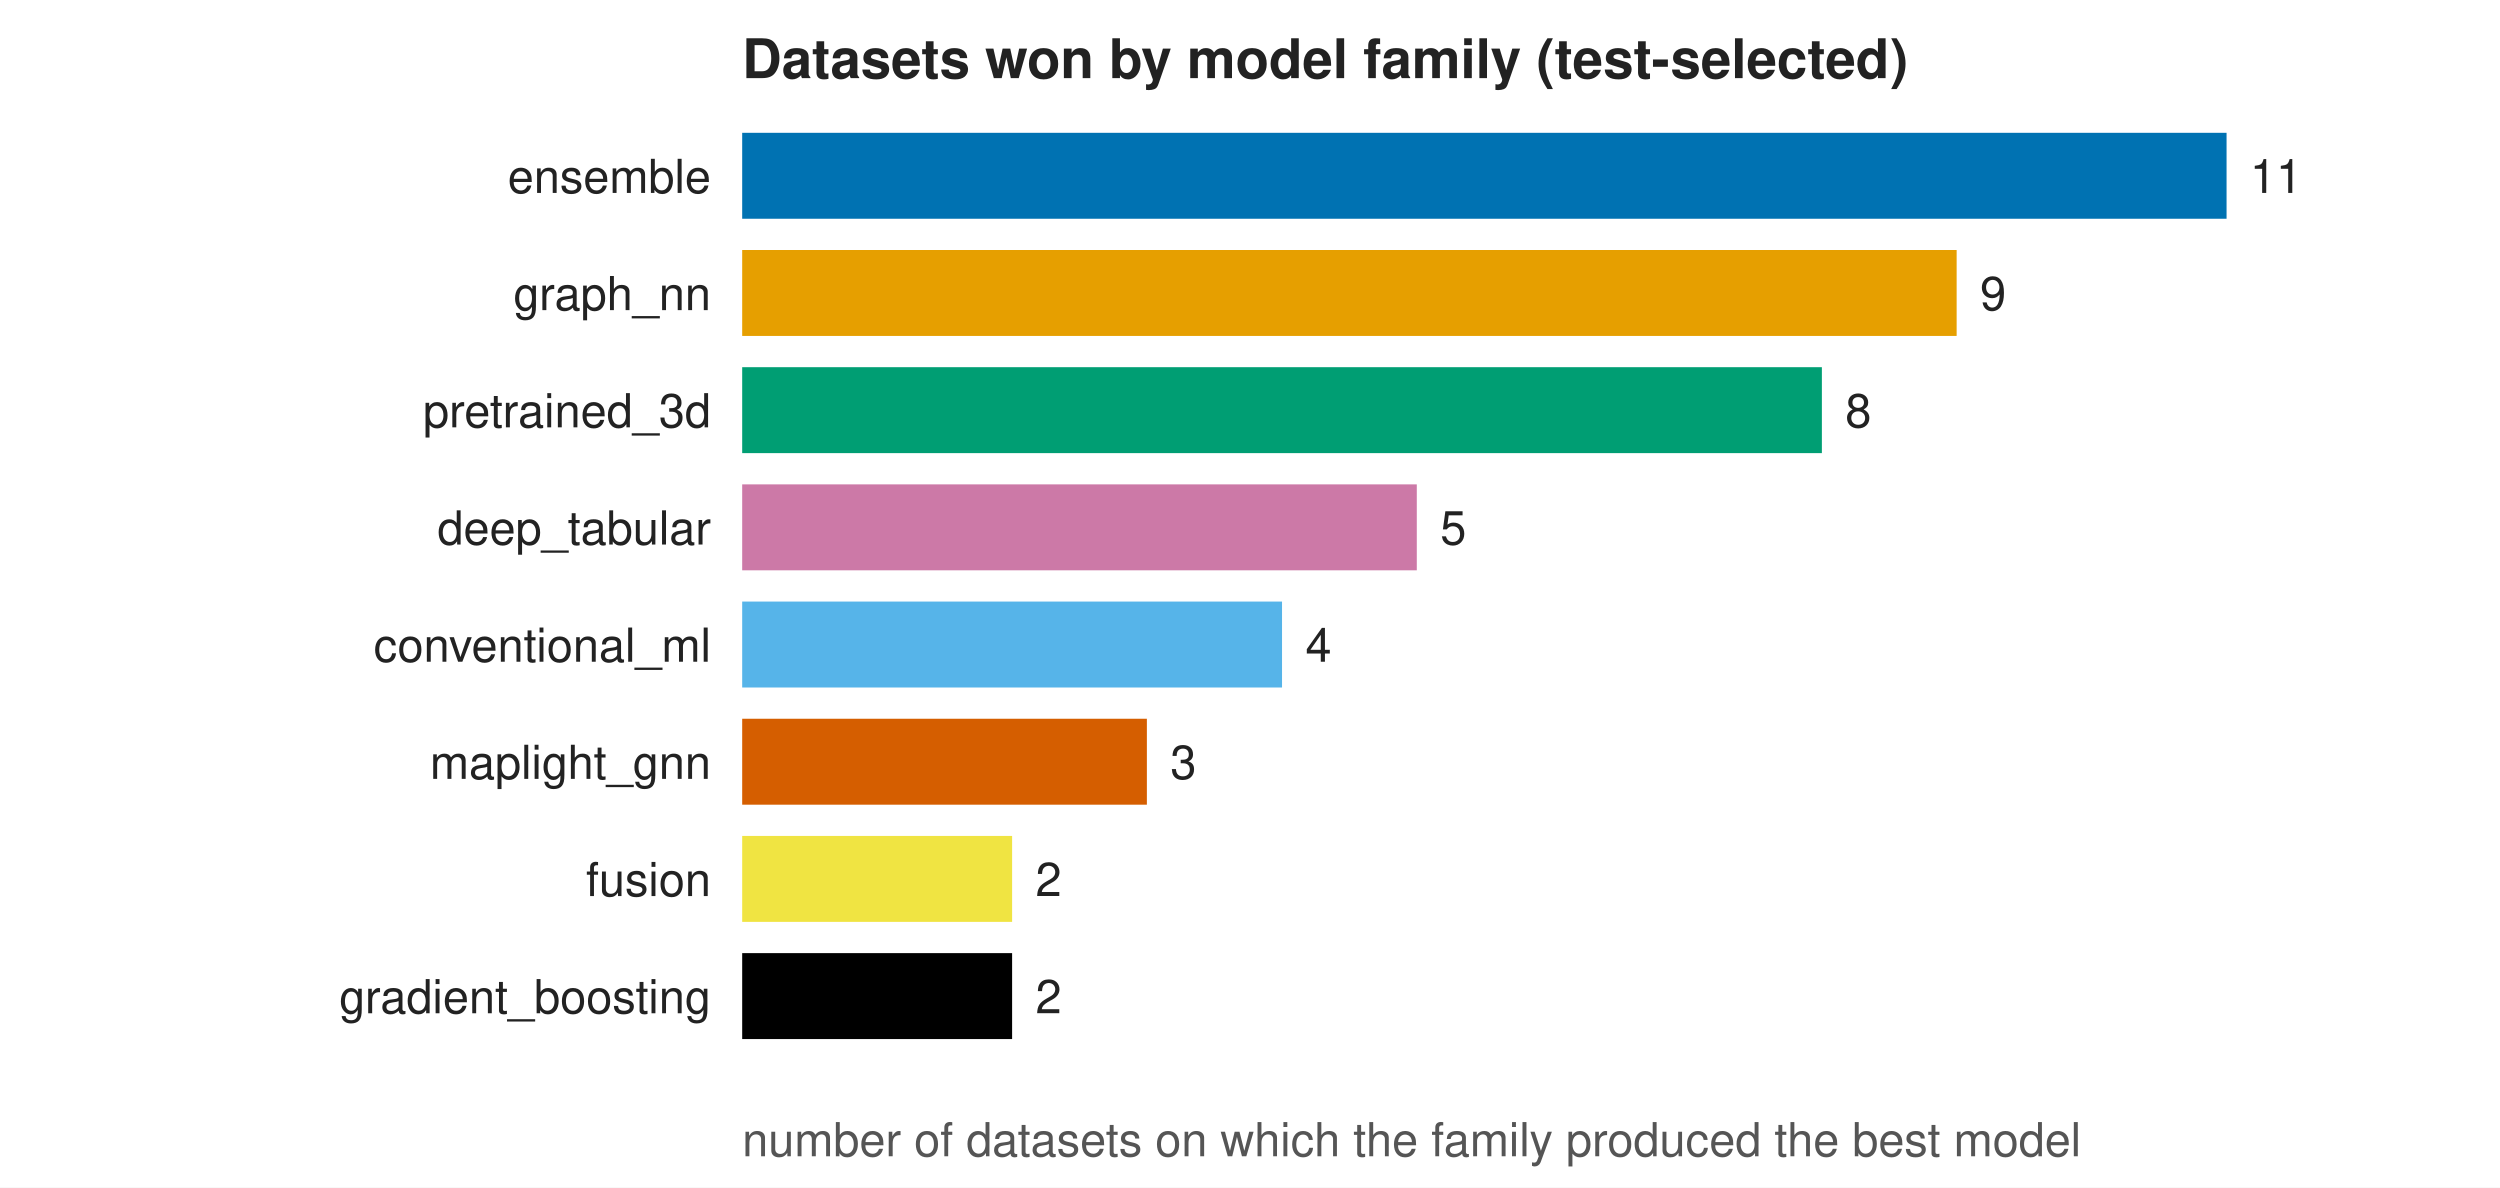
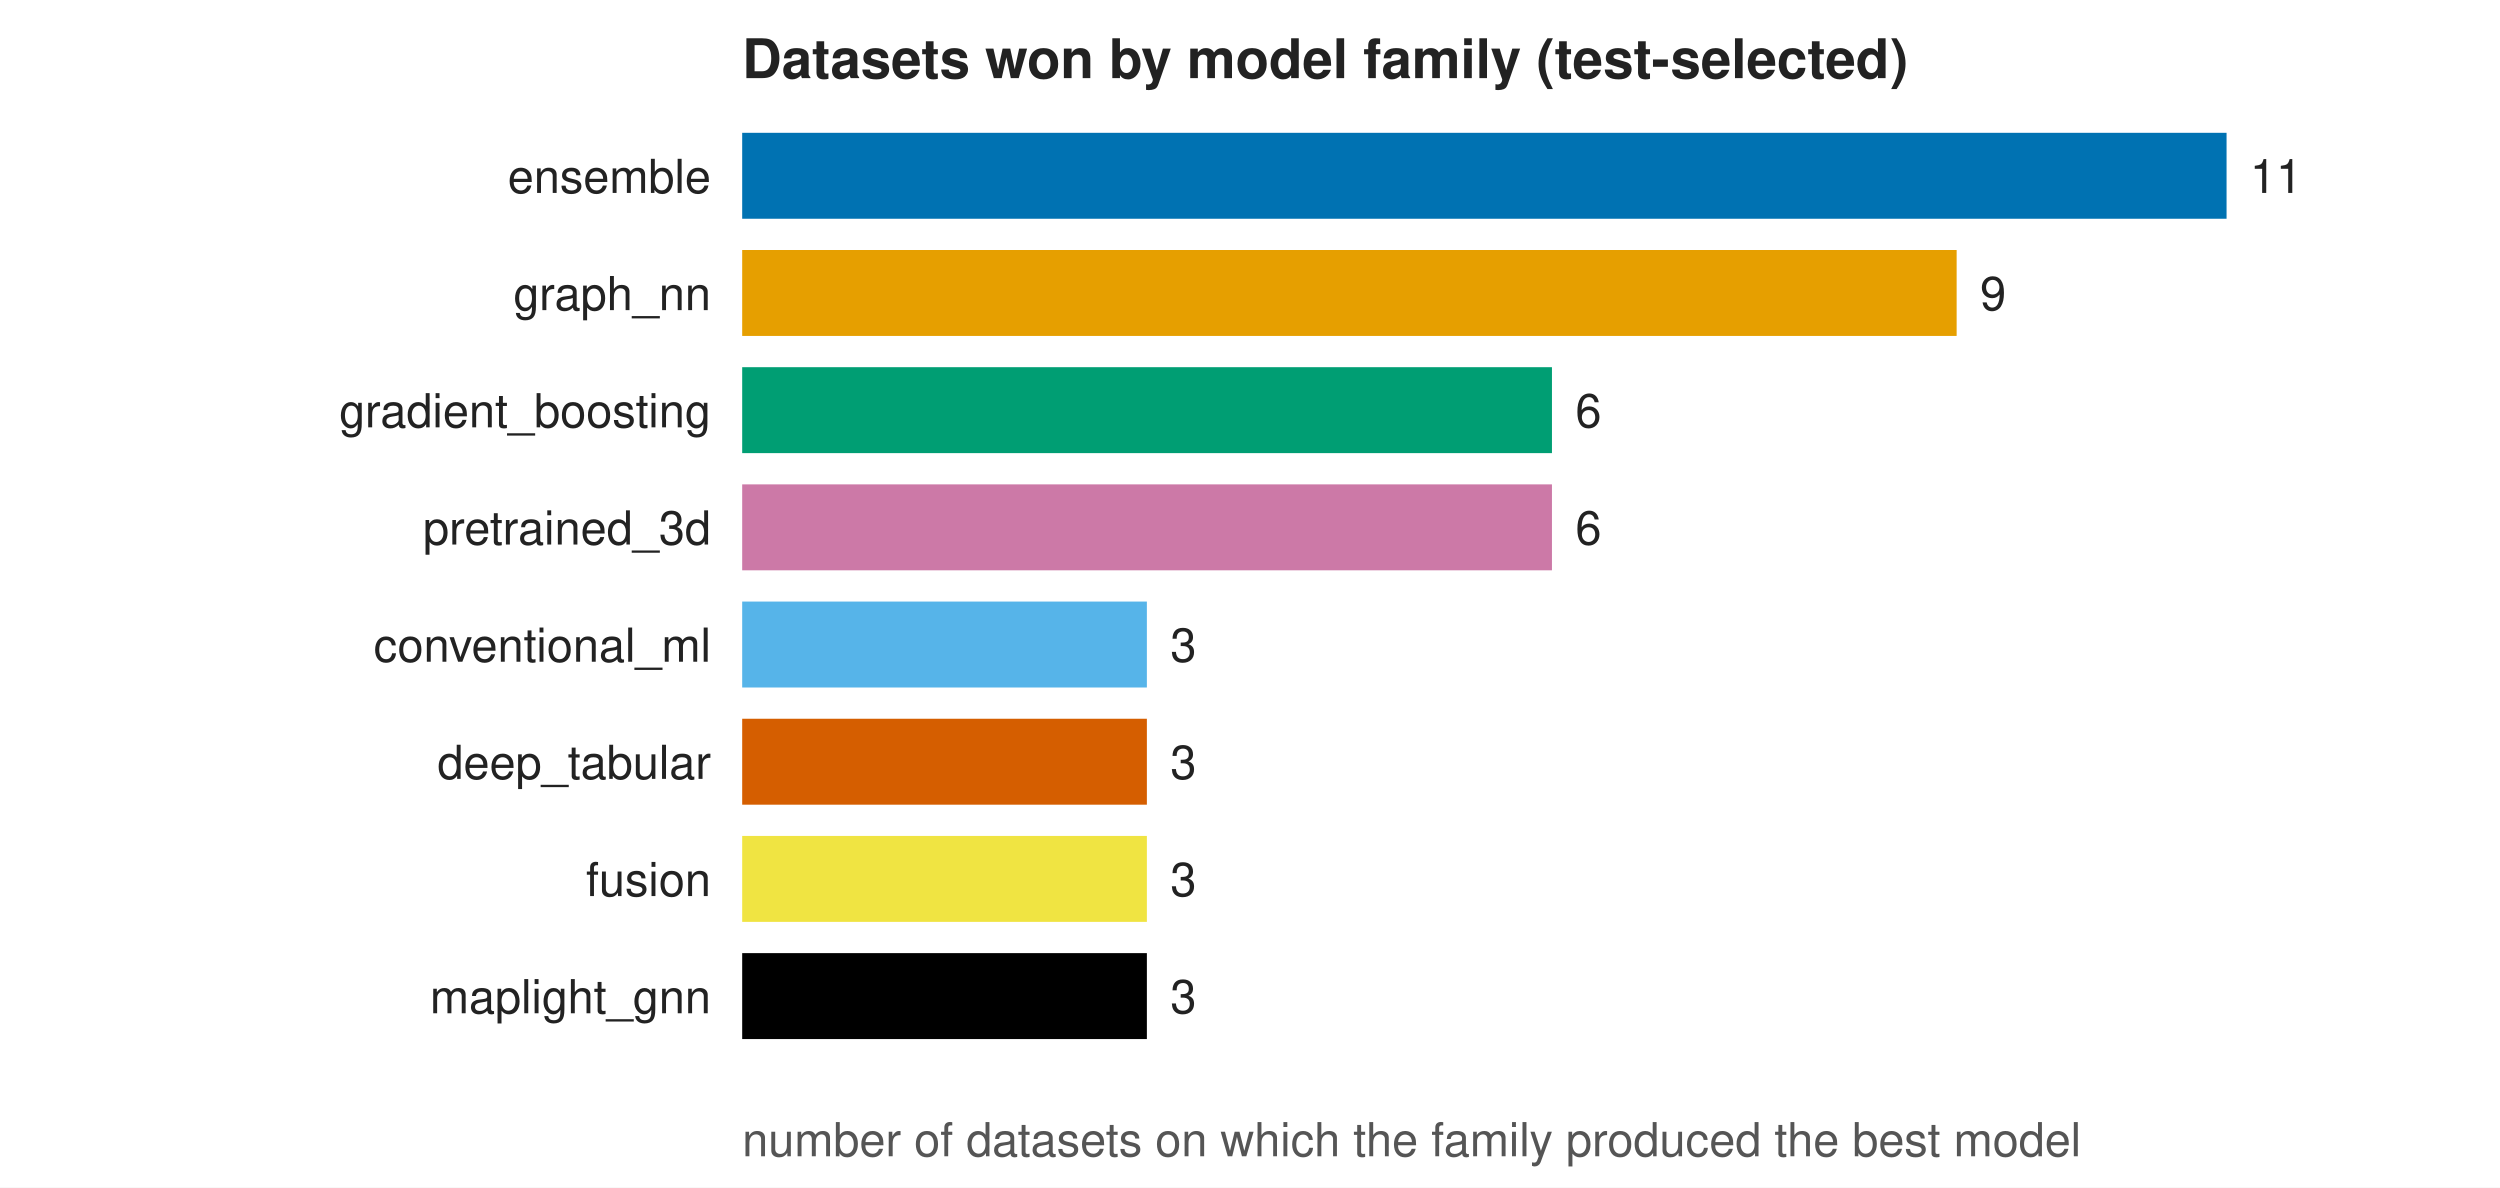
<svg xmlns="http://www.w3.org/2000/svg" role="img" viewBox="0 0 640 304" width="640" height="304" font-family="Helvetica, Arial, sans-serif" font-size="12">
  <rect x="0" y="0" width="640" height="304" fill="#ffffff" />
  <text x="190" y="20" font-size="14" font-weight="bold" fill="#222">Datasets won by model family (test-selected)</text>
  <text x="182" y="49.4" text-anchor="end" fill="#222">ensemble</text>
  <rect x="190" y="34" width="380.0" height="22" fill="#0072B2" />
  <text x="576.0" y="49.4" fill="#222">11</text>
  <text x="182" y="79.4" text-anchor="end" fill="#222">graph_nn</text>
  <rect x="190" y="64" width="310.9" height="22" fill="#E69F00" />
  <text x="506.9" y="79.4" fill="#222">9</text>
-   <text x="182" y="109.4" text-anchor="end" fill="#222">pretrained_3d</text>
-   <rect x="190" y="94" width="276.4" height="22" fill="#009E73" />
-   <text x="472.4" y="109.4" fill="#222">8</text>
-   <text x="182" y="139.4" text-anchor="end" fill="#222">deep_tabular</text>
-   <rect x="190" y="124" width="172.7" height="22" fill="#CC79A7" />
-   <text x="368.7" y="139.4" fill="#222">5</text>
+   <text x="182" y="109.4" text-anchor="end" fill="#222">gradient_boosting</text>
+   <rect x="190" y="94" width="207.3" height="22" fill="#009E73" />
+   <text x="403.3" y="109.4" fill="#222">6</text>
+   <text x="182" y="139.4" text-anchor="end" fill="#222">pretrained_3d</text>
+   <rect x="190" y="124" width="207.3" height="22" fill="#CC79A7" />
+   <text x="403.3" y="139.4" fill="#222">6</text>
  <text x="182" y="169.4" text-anchor="end" fill="#222">conventional_ml</text>
-   <rect x="190" y="154" width="138.2" height="22" fill="#56B4E9" />
-   <text x="334.2" y="169.4" fill="#222">4</text>
-   <text x="182" y="199.4" text-anchor="end" fill="#222">maplight_gnn</text>
+   <rect x="190" y="154" width="103.6" height="22" fill="#56B4E9" />
+   <text x="299.6" y="169.4" fill="#222">3</text>
+   <text x="182" y="199.4" text-anchor="end" fill="#222">deep_tabular</text>
  <rect x="190" y="184" width="103.6" height="22" fill="#D55E00" />
  <text x="299.6" y="199.4" fill="#222">3</text>
  <text x="182" y="229.4" text-anchor="end" fill="#222">fusion</text>
-   <rect x="190" y="214" width="69.1" height="22" fill="#F0E442" />
-   <text x="265.1" y="229.4" fill="#222">2</text>
-   <text x="182" y="259.4" text-anchor="end" fill="#222">gradient_boosting</text>
-   <rect x="190" y="244" width="69.1" height="22" fill="#000000" />
-   <text x="265.1" y="259.4" fill="#222">2</text>
+   <rect x="190" y="214" width="103.6" height="22" fill="#F0E442" />
+   <text x="299.6" y="229.4" fill="#222">3</text>
+   <text x="182" y="259.4" text-anchor="end" fill="#222">maplight_gnn</text>
+   <rect x="190" y="244" width="103.6" height="22" fill="#000000" />
+   <text x="299.6" y="259.4" fill="#222">3</text>
  <text x="190" y="296" fill="#555">number of datasets on which the family produced the best model</text>
</svg>
